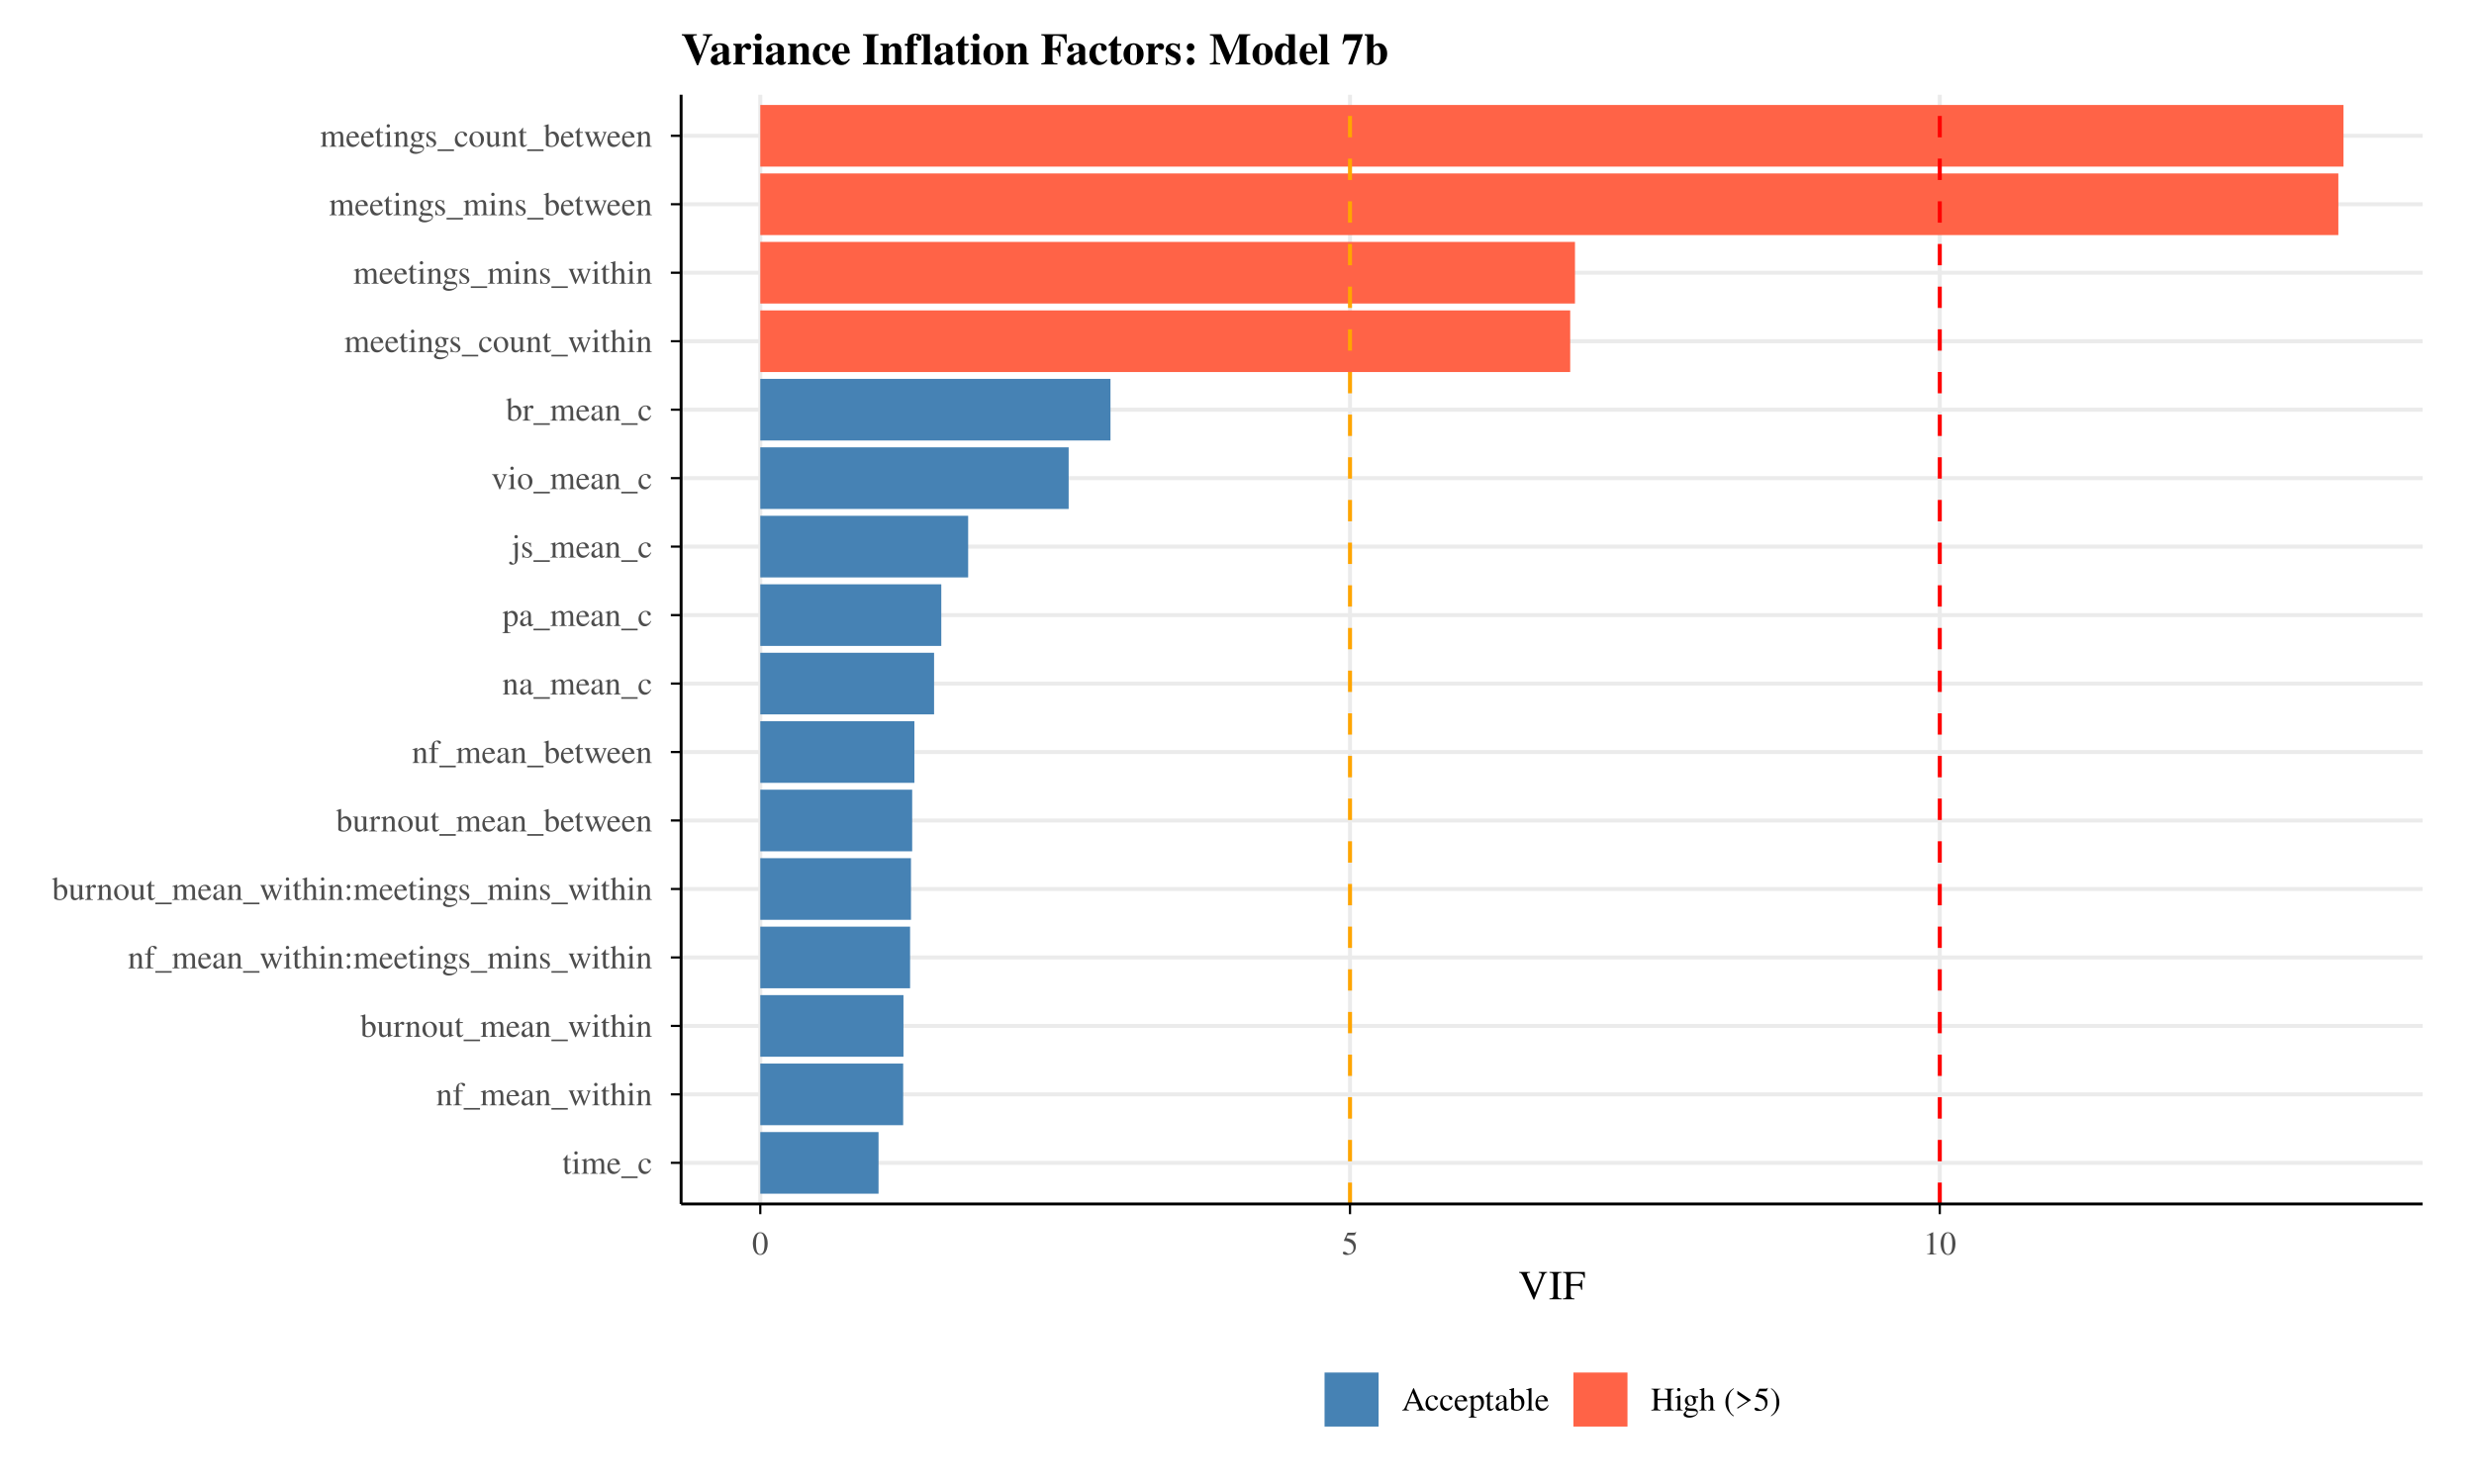
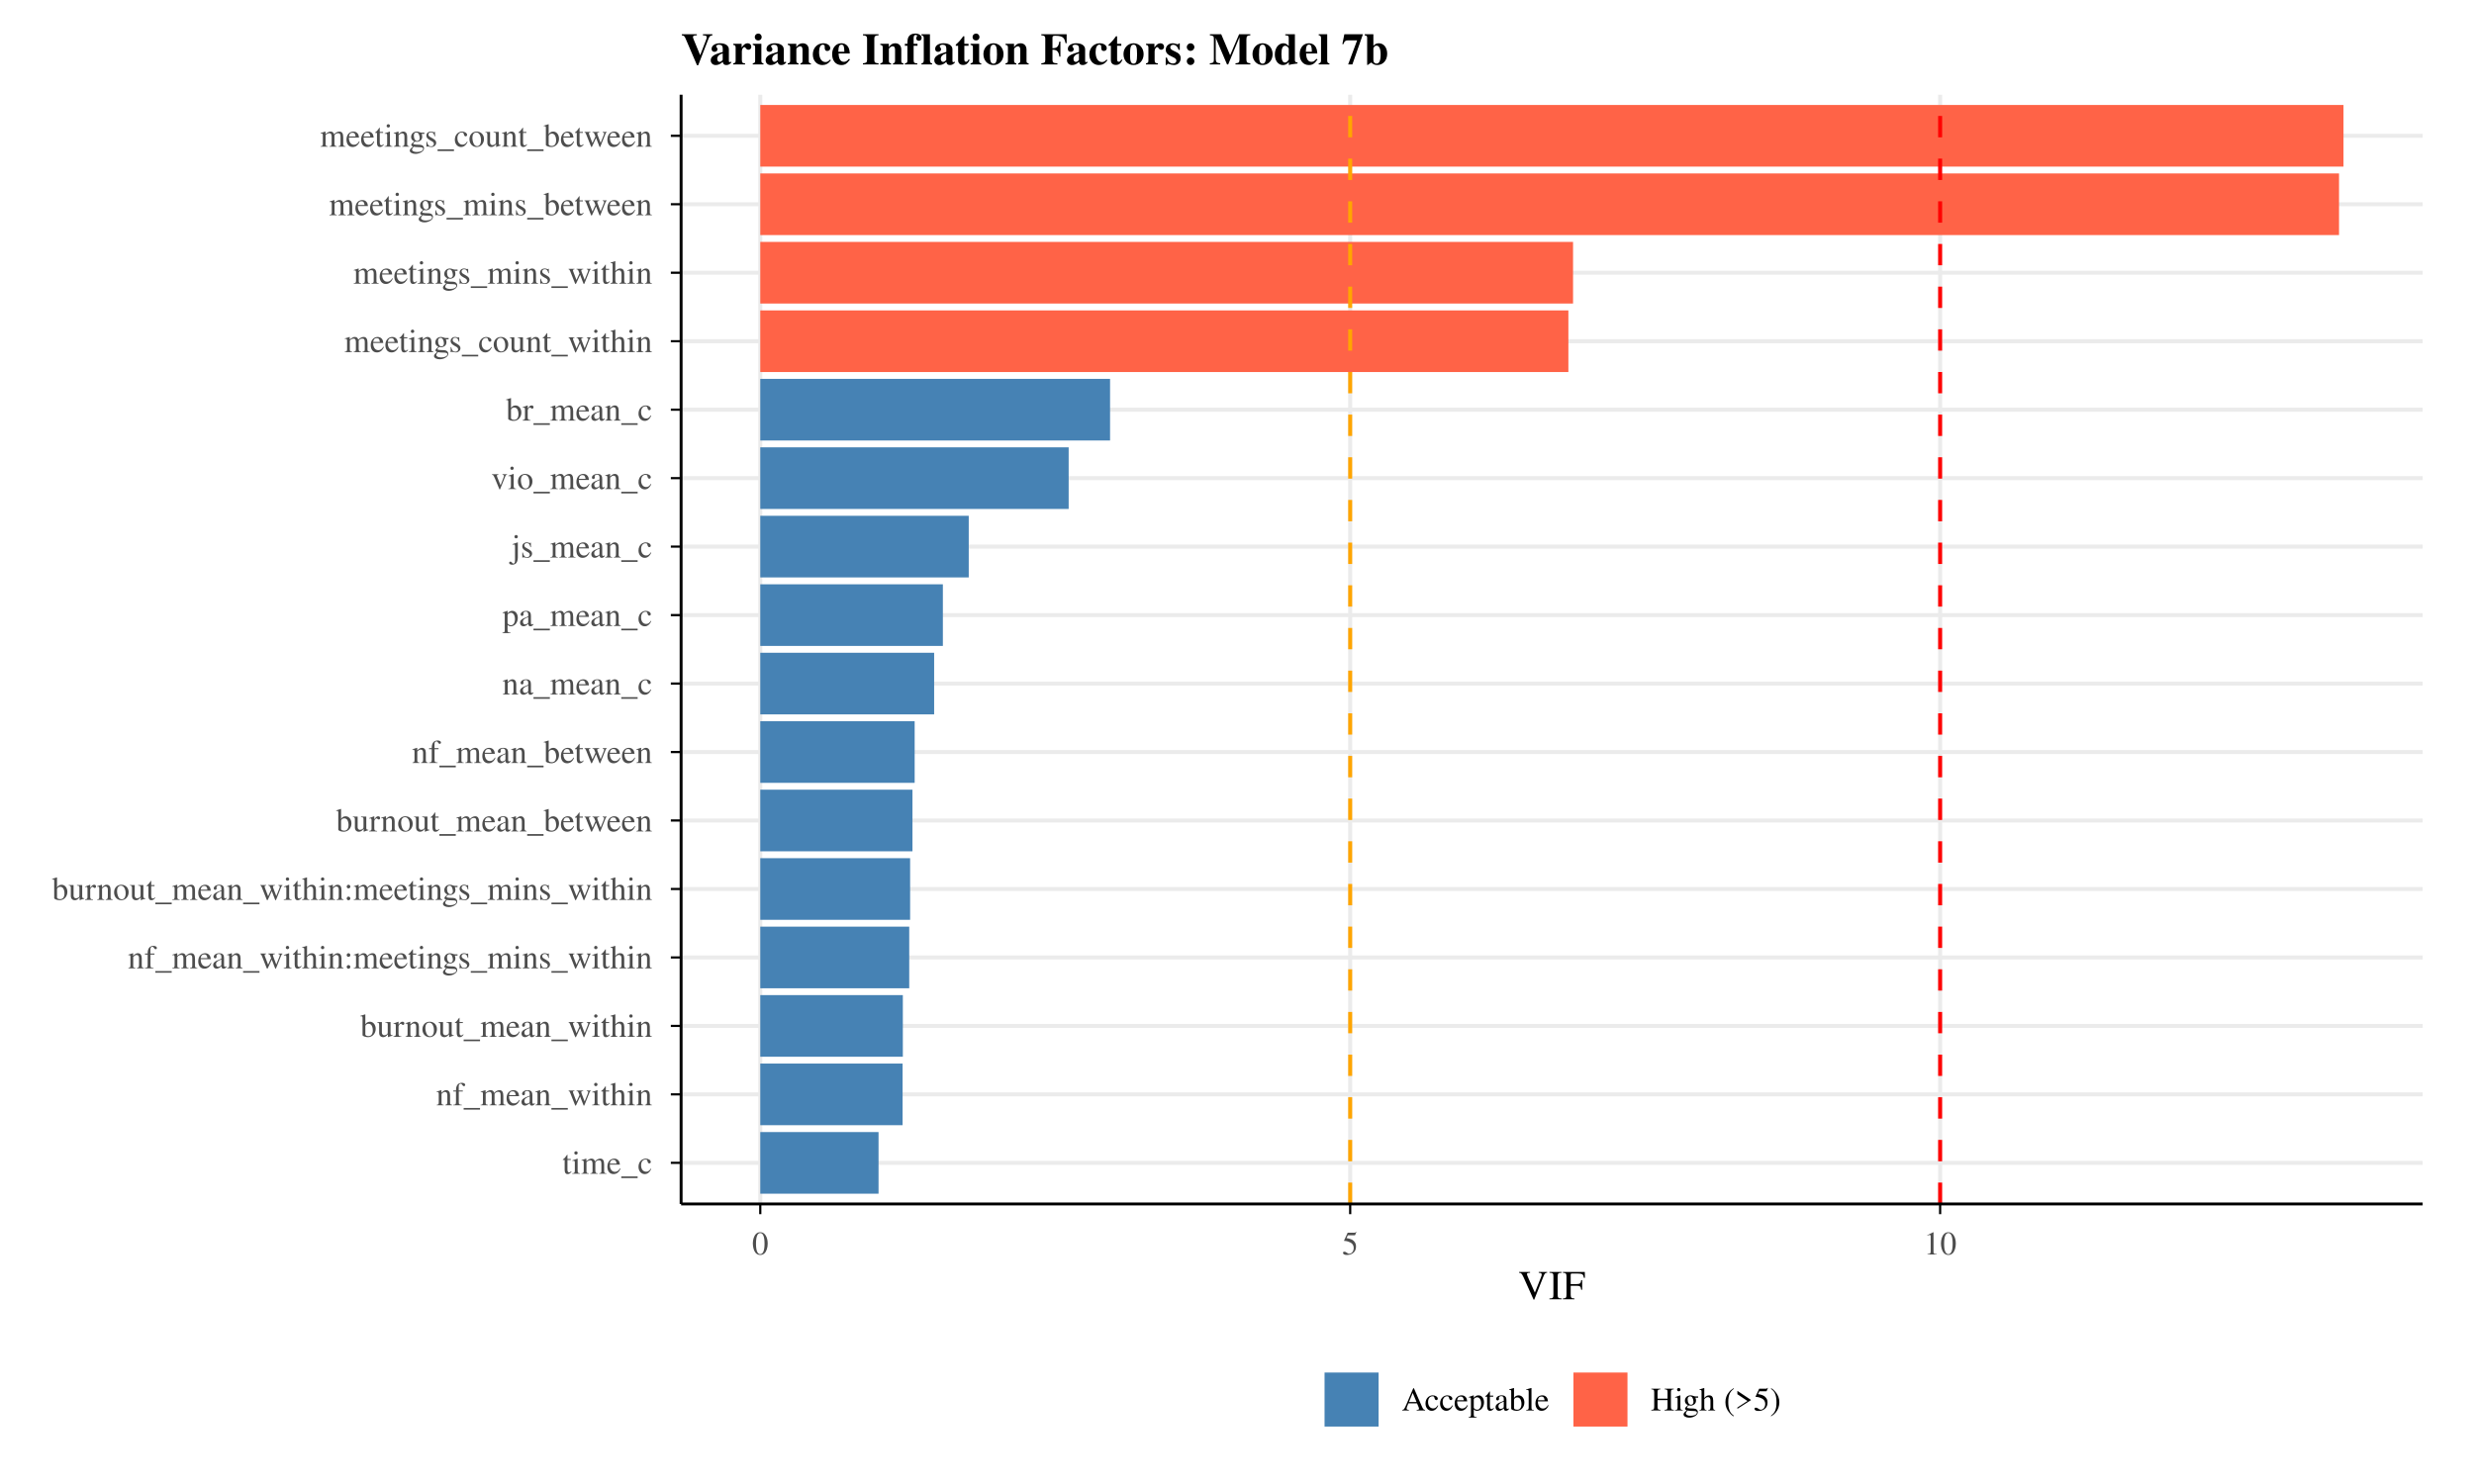
<svg xmlns="http://www.w3.org/2000/svg" width="720.00pt" height="432.00pt" viewBox="0 0 720.00 432.00">
  <g class="svglite">
    <defs>
      <style type="text/css">
    .svglite line, .svglite polyline, .svglite polygon, .svglite path, .svglite rect, .svglite circle {
      fill: none;
      stroke: #000000;
      stroke-linecap: round;
      stroke-linejoin: round;
      stroke-miterlimit: 10.00;
    }
    .svglite text {
      white-space: pre;
    }
    .svglite g.glyphgroup path {
      fill: inherit;
      stroke: none;
    }
  </style>
    </defs>
    <rect width="100%" height="100%" style="stroke: none; fill: #FFFFFF;" />
    <defs>
      <clipPath id="cpMC4wMHw3MjAuMDB8MC4wMHw0MzIuMDA=">
        <rect x="0.00" y="0.00" width="720.00" height="432.00" />
      </clipPath>
    </defs>
    <g clip-path="url(#cpMC4wMHw3MjAuMDB8MC4wMHw0MzIuMDA=)">
      <rect x="0" y="-0" width="720.00" height="432.00" style="stroke-width: 1.16; stroke: none; fill: #FFFFFF;" />
    </g>
    <defs>
      <clipPath id="cpMTk4LjIyfDcwNS4wNnwyNy41N3wzNTAuNDc=">
        <rect x="198.22" y="27.57" width="506.84" height="322.91" />
      </clipPath>
    </defs>
    <g clip-path="url(#cpMTk4LjIyfDcwNS4wNnwyNy41N3wzNTAuNDc=)">
      <polyline points="198.22,338.51 705.06,338.51 " style="stroke-width: 1.16; stroke: #EBEBEB; stroke-linecap: butt;" />
      <polyline points="198.22,318.58 705.06,318.58 " style="stroke-width: 1.16; stroke: #EBEBEB; stroke-linecap: butt;" />
      <polyline points="198.22,298.65 705.06,298.65 " style="stroke-width: 1.16; stroke: #EBEBEB; stroke-linecap: butt;" />
      <polyline points="198.22,278.72 705.06,278.72 " style="stroke-width: 1.16; stroke: #EBEBEB; stroke-linecap: butt;" />
      <polyline points="198.22,258.79 705.06,258.79 " style="stroke-width: 1.16; stroke: #EBEBEB; stroke-linecap: butt;" />
      <polyline points="198.22,238.85 705.06,238.85 " style="stroke-width: 1.16; stroke: #EBEBEB; stroke-linecap: butt;" />
      <polyline points="198.22,218.92 705.06,218.92 " style="stroke-width: 1.16; stroke: #EBEBEB; stroke-linecap: butt;" />
      <polyline points="198.22,198.99 705.06,198.99 " style="stroke-width: 1.16; stroke: #EBEBEB; stroke-linecap: butt;" />
      <polyline points="198.22,179.06 705.06,179.06 " style="stroke-width: 1.16; stroke: #EBEBEB; stroke-linecap: butt;" />
      <polyline points="198.22,159.12 705.06,159.12 " style="stroke-width: 1.16; stroke: #EBEBEB; stroke-linecap: butt;" />
      <polyline points="198.22,139.19 705.06,139.19 " style="stroke-width: 1.16; stroke: #EBEBEB; stroke-linecap: butt;" />
      <polyline points="198.22,119.26 705.06,119.26 " style="stroke-width: 1.16; stroke: #EBEBEB; stroke-linecap: butt;" />
      <polyline points="198.22,99.33 705.06,99.33 " style="stroke-width: 1.16; stroke: #EBEBEB; stroke-linecap: butt;" />
      <polyline points="198.22,79.39 705.06,79.39 " style="stroke-width: 1.16; stroke: #EBEBEB; stroke-linecap: butt;" />
      <polyline points="198.22,59.46 705.06,59.46 " style="stroke-width: 1.16; stroke: #EBEBEB; stroke-linecap: butt;" />
      <polyline points="198.22,39.53 705.06,39.53 " style="stroke-width: 1.16; stroke: #EBEBEB; stroke-linecap: butt;" />
      <polyline points="221.26,350.47 221.26,27.57 " style="stroke-width: 1.16; stroke: #EBEBEB; stroke-linecap: butt;" />
-       <polyline points="392.89,350.47 392.89,27.57 " style="stroke-width: 1.16; stroke: #EBEBEB; stroke-linecap: butt;" />
-       <polyline points="564.53,350.47 564.53,27.57 " style="stroke-width: 1.16; stroke: #EBEBEB; stroke-linecap: butt;" />
+       <polyline points="392.94,350.47 392.94,27.57 " style="stroke-width: 1.16; stroke: #EBEBEB; stroke-linecap: butt;" />
+       <polyline points="564.63,350.47 564.63,27.57 " style="stroke-width: 1.16; stroke: #EBEBEB; stroke-linecap: butt;" />
      <rect x="221.26" y="329.55" width="34.42" height="17.94" style="stroke-width: 1.16; stroke: none; stroke-linecap: butt; stroke-linejoin: miter; fill: #4682B4;" />
-       <rect x="221.26" y="289.68" width="41.67" height="17.94" style="stroke-width: 1.16; stroke: none; stroke-linecap: butt; stroke-linejoin: miter; fill: #4682B4;" />
-       <rect x="221.26" y="309.61" width="41.59" height="17.94" style="stroke-width: 1.16; stroke: none; stroke-linecap: butt; stroke-linejoin: miter; fill: #4682B4;" />
-       <rect x="221.26" y="90.36" width="235.71" height="17.94" style="stroke-width: 1.16; stroke: none; stroke-linecap: butt; stroke-linejoin: miter; fill: #FF6347;" />
-       <rect x="221.26" y="70.42" width="237.10" height="17.94" style="stroke-width: 1.16; stroke: none; stroke-linecap: butt; stroke-linejoin: miter; fill: #FF6347;" />
-       <rect x="221.26" y="229.88" width="44.21" height="17.94" style="stroke-width: 1.16; stroke: none; stroke-linecap: butt; stroke-linejoin: miter; fill: #4682B4;" />
-       <rect x="221.26" y="209.95" width="44.85" height="17.94" style="stroke-width: 1.16; stroke: none; stroke-linecap: butt; stroke-linejoin: miter; fill: #4682B4;" />
+       <rect x="221.26" y="289.68" width="41.49" height="17.94" style="stroke-width: 1.16; stroke: none; stroke-linecap: butt; stroke-linejoin: miter; fill: #4682B4;" />
+       <rect x="221.26" y="309.61" width="41.42" height="17.94" style="stroke-width: 1.16; stroke: none; stroke-linecap: butt; stroke-linejoin: miter; fill: #4682B4;" />
+       <rect x="221.26" y="90.36" width="235.18" height="17.94" style="stroke-width: 1.16; stroke: none; stroke-linecap: butt; stroke-linejoin: miter; fill: #FF6347;" />
+       <rect x="221.26" y="70.42" width="236.54" height="17.94" style="stroke-width: 1.16; stroke: none; stroke-linecap: butt; stroke-linejoin: miter; fill: #FF6347;" />
+       <rect x="221.26" y="229.88" width="44.29" height="17.94" style="stroke-width: 1.16; stroke: none; stroke-linecap: butt; stroke-linejoin: miter; fill: #4682B4;" />
+       <rect x="221.26" y="209.95" width="44.93" height="17.94" style="stroke-width: 1.16; stroke: none; stroke-linecap: butt; stroke-linejoin: miter; fill: #4682B4;" />
      <rect x="221.26" y="30.56" width="460.76" height="17.94" style="stroke-width: 1.16; stroke: none; stroke-linecap: butt; stroke-linejoin: miter; fill: #FF6347;" />
-       <rect x="221.26" y="50.49" width="459.26" height="17.94" style="stroke-width: 1.16; stroke: none; stroke-linecap: butt; stroke-linejoin: miter; fill: #FF6347;" />
-       <rect x="221.26" y="170.09" width="52.68" height="17.94" style="stroke-width: 1.16; stroke: none; stroke-linecap: butt; stroke-linejoin: miter; fill: #4682B4;" />
-       <rect x="221.26" y="190.02" width="50.58" height="17.94" style="stroke-width: 1.16; stroke: none; stroke-linecap: butt; stroke-linejoin: miter; fill: #4682B4;" />
-       <rect x="221.26" y="110.29" width="101.92" height="17.94" style="stroke-width: 1.16; stroke: none; stroke-linecap: butt; stroke-linejoin: miter; fill: #4682B4;" />
+       <rect x="221.26" y="50.49" width="459.46" height="17.94" style="stroke-width: 1.16; stroke: none; stroke-linecap: butt; stroke-linejoin: miter; fill: #FF6347;" />
+       <rect x="221.26" y="170.09" width="53.14" height="17.94" style="stroke-width: 1.16; stroke: none; stroke-linecap: butt; stroke-linejoin: miter; fill: #4682B4;" />
+       <rect x="221.26" y="190.02" width="50.60" height="17.94" style="stroke-width: 1.16; stroke: none; stroke-linecap: butt; stroke-linejoin: miter; fill: #4682B4;" />
+       <rect x="221.26" y="110.29" width="101.80" height="17.94" style="stroke-width: 1.16; stroke: none; stroke-linecap: butt; stroke-linejoin: miter; fill: #4682B4;" />
      <rect x="221.26" y="130.22" width="89.75" height="17.94" style="stroke-width: 1.16; stroke: none; stroke-linecap: butt; stroke-linejoin: miter; fill: #4682B4;" />
-       <rect x="221.26" y="150.15" width="60.50" height="17.94" style="stroke-width: 1.16; stroke: none; stroke-linecap: butt; stroke-linejoin: miter; fill: #4682B4;" />
-       <rect x="221.26" y="249.82" width="43.86" height="17.94" style="stroke-width: 1.16; stroke: none; stroke-linecap: butt; stroke-linejoin: miter; fill: #4682B4;" />
-       <rect x="221.26" y="269.75" width="43.60" height="17.94" style="stroke-width: 1.16; stroke: none; stroke-linecap: butt; stroke-linejoin: miter; fill: #4682B4;" />
-       <line x1="392.89" y1="350.47" x2="392.89" y2="27.57" style="stroke-width: 1.16; stroke: #FFA500; stroke-dasharray: 6.21,6.21; stroke-linecap: butt;" />
-       <line x1="564.53" y1="350.47" x2="564.53" y2="27.57" style="stroke-width: 1.16; stroke: #FF0000; stroke-dasharray: 6.21,6.21; stroke-linecap: butt;" />
+       <rect x="221.26" y="150.15" width="60.67" height="17.94" style="stroke-width: 1.16; stroke: none; stroke-linecap: butt; stroke-linejoin: miter; fill: #4682B4;" />
+       <rect x="221.26" y="249.82" width="43.61" height="17.94" style="stroke-width: 1.16; stroke: none; stroke-linecap: butt; stroke-linejoin: miter; fill: #4682B4;" />
+       <rect x="221.26" y="269.75" width="43.35" height="17.94" style="stroke-width: 1.16; stroke: none; stroke-linecap: butt; stroke-linejoin: miter; fill: #4682B4;" />
+       <line x1="392.94" y1="350.47" x2="392.94" y2="27.57" style="stroke-width: 1.16; stroke: #FFA500; stroke-dasharray: 6.21,6.21; stroke-linecap: butt;" />
+       <line x1="564.63" y1="350.47" x2="564.63" y2="27.57" style="stroke-width: 1.16; stroke: #FF0000; stroke-dasharray: 6.21,6.21; stroke-linecap: butt;" />
    </g>
    <g clip-path="url(#cpMC4wMHw3MjAuMDB8MC4wMHw0MzIuMDA=)">
      <polyline points="198.22,350.47 198.22,27.57 " style="stroke-width: 0.85; stroke-linecap: butt;" />
      <text x="189.85" y="341.69" text-anchor="end" style="font-size: 9.60px;fill: #4D4D4D; font-family: &quot;Times&quot;;" textLength="26.14px" lengthAdjust="spacingAndGlyphs">time_c</text>
      <text x="189.85" y="321.76" text-anchor="end" style="font-size: 9.60px;fill: #4D4D4D; font-family: &quot;Times&quot;;" textLength="62.91px" lengthAdjust="spacingAndGlyphs">nf_mean_within</text>
      <text x="189.85" y="301.83" text-anchor="end" style="font-size: 9.60px;fill: #4D4D4D; font-family: &quot;Times&quot;;" textLength="84.77px" lengthAdjust="spacingAndGlyphs">burnout_mean_within</text>
      <text x="189.85" y="281.89" text-anchor="end" style="font-size: 9.60px;fill: #4D4D4D; font-family: &quot;Times&quot;;" textLength="153.05px" lengthAdjust="spacingAndGlyphs">nf_mean_within:meetings_mins_within</text>
      <text x="189.85" y="261.96" text-anchor="end" style="font-size: 9.60px;fill: #4D4D4D; font-family: &quot;Times&quot;;" textLength="174.91px" lengthAdjust="spacingAndGlyphs">burnout_mean_within:meetings_mins_within</text>
      <text x="189.85" y="242.03" text-anchor="end" style="font-size: 9.60px;fill: #4D4D4D; font-family: &quot;Times&quot;;" textLength="92.22px" lengthAdjust="spacingAndGlyphs">burnout_mean_between</text>
      <text x="189.85" y="222.10" text-anchor="end" style="font-size: 9.60px;fill: #4D4D4D; font-family: &quot;Times&quot;;" textLength="70.36px" lengthAdjust="spacingAndGlyphs">nf_mean_between</text>
      <text x="189.85" y="202.16" text-anchor="end" style="font-size: 9.60px;fill: #4D4D4D; font-family: &quot;Times&quot;;" textLength="43.72px" lengthAdjust="spacingAndGlyphs">na_mean_c</text>
      <text x="189.85" y="182.23" text-anchor="end" style="font-size: 9.60px;fill: #4D4D4D; font-family: &quot;Times&quot;;" textLength="43.72px" lengthAdjust="spacingAndGlyphs">pa_mean_c</text>
      <text x="189.85" y="162.30" text-anchor="end" style="font-size: 9.60px;fill: #4D4D4D; font-family: &quot;Times&quot;;" textLength="41.06px" lengthAdjust="spacingAndGlyphs">js_mean_c</text>
      <text x="189.85" y="142.37" text-anchor="end" style="font-size: 9.60px;fill: #4D4D4D; font-family: &quot;Times&quot;;" textLength="46.92px" lengthAdjust="spacingAndGlyphs">vio_mean_c</text>
      <text x="189.85" y="122.43" text-anchor="end" style="font-size: 9.60px;fill: #4D4D4D; font-family: &quot;Times&quot;;" textLength="42.64px" lengthAdjust="spacingAndGlyphs">br_mean_c</text>
      <text x="189.85" y="102.50" text-anchor="end" style="font-size: 9.60px;fill: #4D4D4D; font-family: &quot;Times&quot;;" textLength="90.12px" lengthAdjust="spacingAndGlyphs">meetings_count_within</text>
      <text x="189.85" y="82.57" text-anchor="end" style="font-size: 9.60px;fill: #4D4D4D; font-family: &quot;Times&quot;;" textLength="87.47px" lengthAdjust="spacingAndGlyphs">meetings_mins_within</text>
      <text x="189.85" y="62.64" text-anchor="end" style="font-size: 9.60px;fill: #4D4D4D; font-family: &quot;Times&quot;;" textLength="94.92px" lengthAdjust="spacingAndGlyphs">meetings_mins_between</text>
      <text x="189.85" y="42.70" text-anchor="end" style="font-size: 9.60px;fill: #4D4D4D; font-family: &quot;Times&quot;;" textLength="97.58px" lengthAdjust="spacingAndGlyphs">meetings_count_between</text>
      <polyline points="195.23,338.51 198.22,338.51 " style="stroke-width: 0.64; stroke-linecap: butt;" />
      <polyline points="195.23,318.58 198.22,318.58 " style="stroke-width: 0.64; stroke-linecap: butt;" />
      <polyline points="195.23,298.65 198.22,298.65 " style="stroke-width: 0.64; stroke-linecap: butt;" />
      <polyline points="195.23,278.72 198.22,278.72 " style="stroke-width: 0.64; stroke-linecap: butt;" />
      <polyline points="195.23,258.79 198.22,258.79 " style="stroke-width: 0.64; stroke-linecap: butt;" />
      <polyline points="195.23,238.85 198.22,238.85 " style="stroke-width: 0.64; stroke-linecap: butt;" />
      <polyline points="195.23,218.92 198.22,218.92 " style="stroke-width: 0.64; stroke-linecap: butt;" />
      <polyline points="195.23,198.99 198.22,198.99 " style="stroke-width: 0.64; stroke-linecap: butt;" />
      <polyline points="195.23,179.06 198.22,179.06 " style="stroke-width: 0.64; stroke-linecap: butt;" />
      <polyline points="195.23,159.12 198.22,159.12 " style="stroke-width: 0.64; stroke-linecap: butt;" />
      <polyline points="195.23,139.19 198.22,139.19 " style="stroke-width: 0.64; stroke-linecap: butt;" />
      <polyline points="195.23,119.26 198.22,119.26 " style="stroke-width: 0.64; stroke-linecap: butt;" />
      <polyline points="195.23,99.33 198.22,99.33 " style="stroke-width: 0.64; stroke-linecap: butt;" />
      <polyline points="195.23,79.39 198.22,79.39 " style="stroke-width: 0.64; stroke-linecap: butt;" />
      <polyline points="195.23,59.46 198.22,59.46 " style="stroke-width: 0.64; stroke-linecap: butt;" />
      <polyline points="195.23,39.53 198.22,39.53 " style="stroke-width: 0.64; stroke-linecap: butt;" />
      <polyline points="198.22,350.47 705.06,350.47 " style="stroke-width: 0.85; stroke-linecap: butt;" />
      <polyline points="221.26,353.46 221.26,350.47 " style="stroke-width: 0.64; stroke-linecap: butt;" />
-       <polyline points="392.89,353.46 392.89,350.47 " style="stroke-width: 0.64; stroke-linecap: butt;" />
-       <polyline points="564.53,353.46 564.53,350.47 " style="stroke-width: 0.64; stroke-linecap: butt;" />
+       <polyline points="392.94,353.46 392.94,350.47 " style="stroke-width: 0.64; stroke-linecap: butt;" />
+       <polyline points="564.63,353.46 564.63,350.47 " style="stroke-width: 0.64; stroke-linecap: butt;" />
      <text x="221.26" y="365.19" text-anchor="middle" style="font-size: 9.60px;fill: #4D4D4D; font-family: &quot;Times&quot;;" textLength="4.80px" lengthAdjust="spacingAndGlyphs">0</text>
-       <text x="392.89" y="365.19" text-anchor="middle" style="font-size: 9.60px;fill: #4D4D4D; font-family: &quot;Times&quot;;" textLength="4.80px" lengthAdjust="spacingAndGlyphs">5</text>
-       <text x="564.53" y="365.19" text-anchor="middle" style="font-size: 9.60px;fill: #4D4D4D; font-family: &quot;Times&quot;;" textLength="9.59px" lengthAdjust="spacingAndGlyphs">10</text>
+       <text x="392.94" y="365.19" text-anchor="middle" style="font-size: 9.60px;fill: #4D4D4D; font-family: &quot;Times&quot;;" textLength="4.80px" lengthAdjust="spacingAndGlyphs">5</text>
+       <text x="564.63" y="365.19" text-anchor="middle" style="font-size: 9.60px;fill: #4D4D4D; font-family: &quot;Times&quot;;" textLength="9.59px" lengthAdjust="spacingAndGlyphs">10</text>
      <text x="451.64" y="378.22" text-anchor="middle" style="font-size: 12.00px; font-family: &quot;Times&quot;;" textLength="19.34px" lengthAdjust="spacingAndGlyphs">VIF</text>
      <rect x="385.48" y="399.55" width="15.73" height="15.73" style="stroke-width: 1.16; stroke: none; stroke-linecap: butt; stroke-linejoin: miter; fill: #4682B4;" />
      <rect x="457.91" y="399.55" width="15.73" height="15.73" style="stroke-width: 1.16; stroke: none; stroke-linecap: butt; stroke-linejoin: miter; fill: #FF6347;" />
      <text x="407.97" y="410.59" style="font-size: 9.60px; font-family: &quot;Times&quot;;" textLength="43.19px" lengthAdjust="spacingAndGlyphs">Acceptable</text>
      <text x="480.39" y="410.59" style="font-size: 9.60px; font-family: &quot;Times&quot;;" textLength="38.17px" lengthAdjust="spacingAndGlyphs">High (&gt;5)</text>
      <text x="198.22" y="18.75" style="font-size: 13.00px; font-weight: bold; font-family: &quot;Times&quot;;" textLength="205.34px" lengthAdjust="spacingAndGlyphs">Variance Inflation Factors: Model 7b</text>
    </g>
  </g>
</svg>
